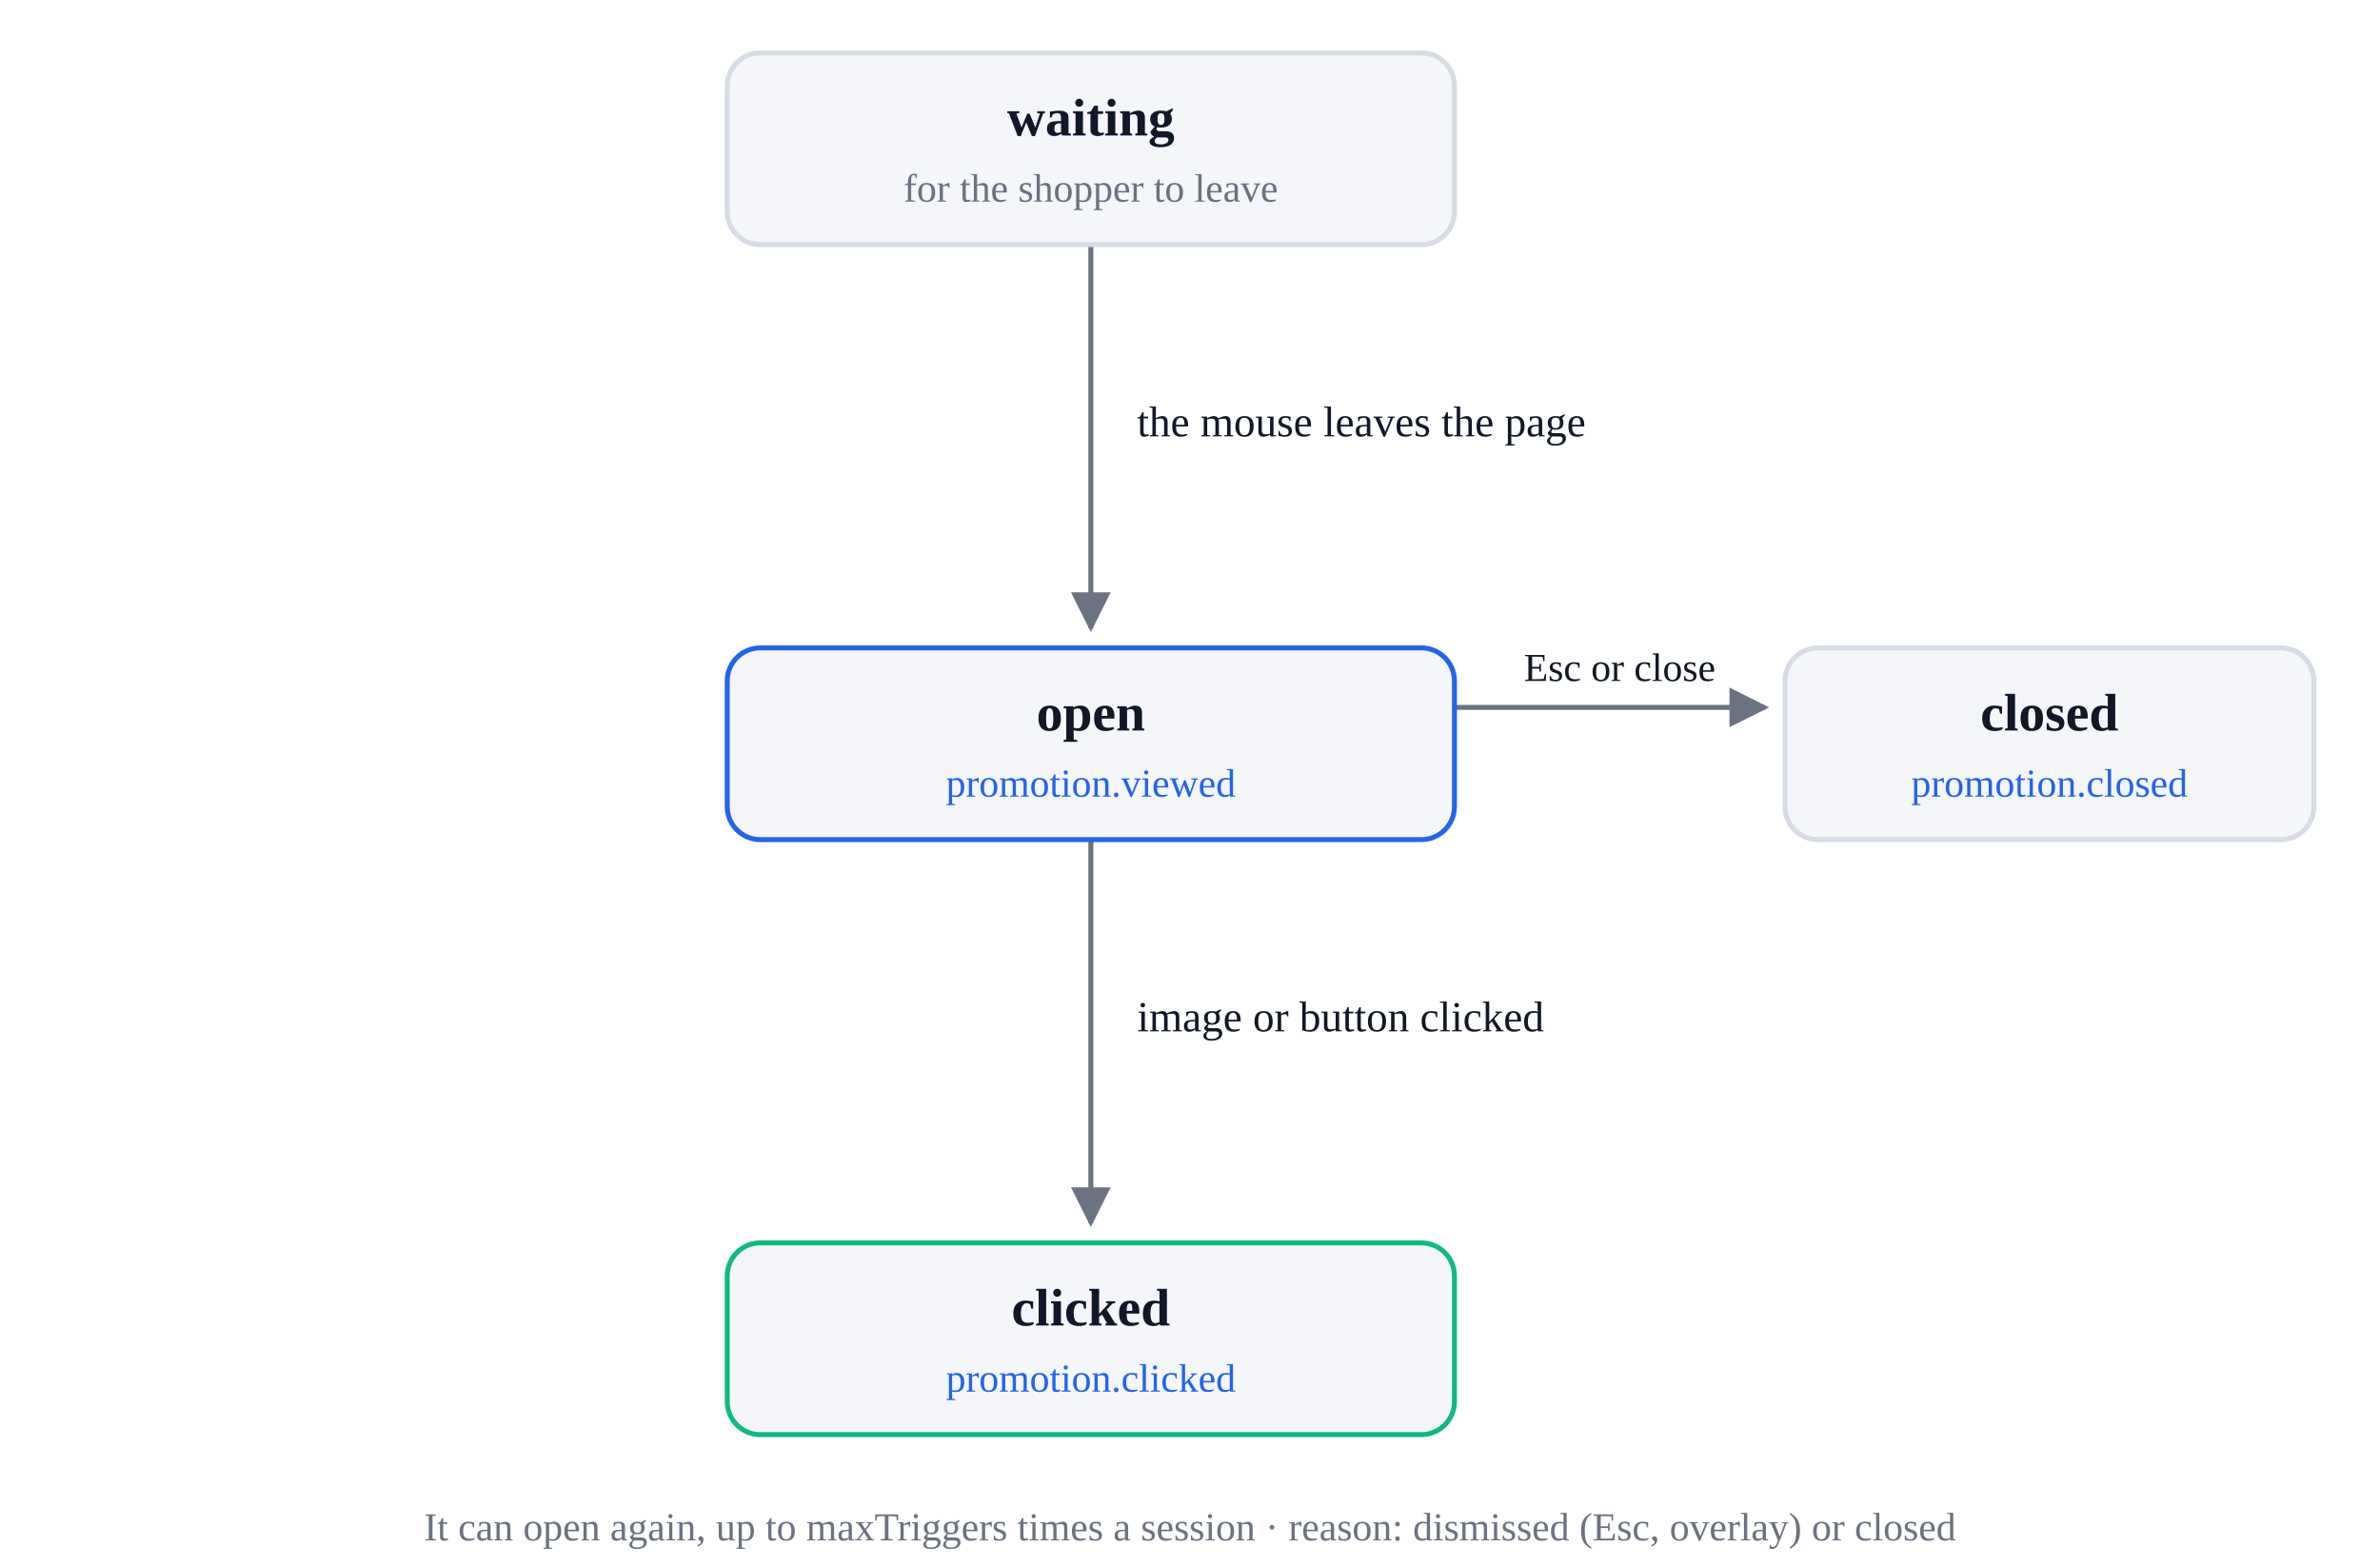
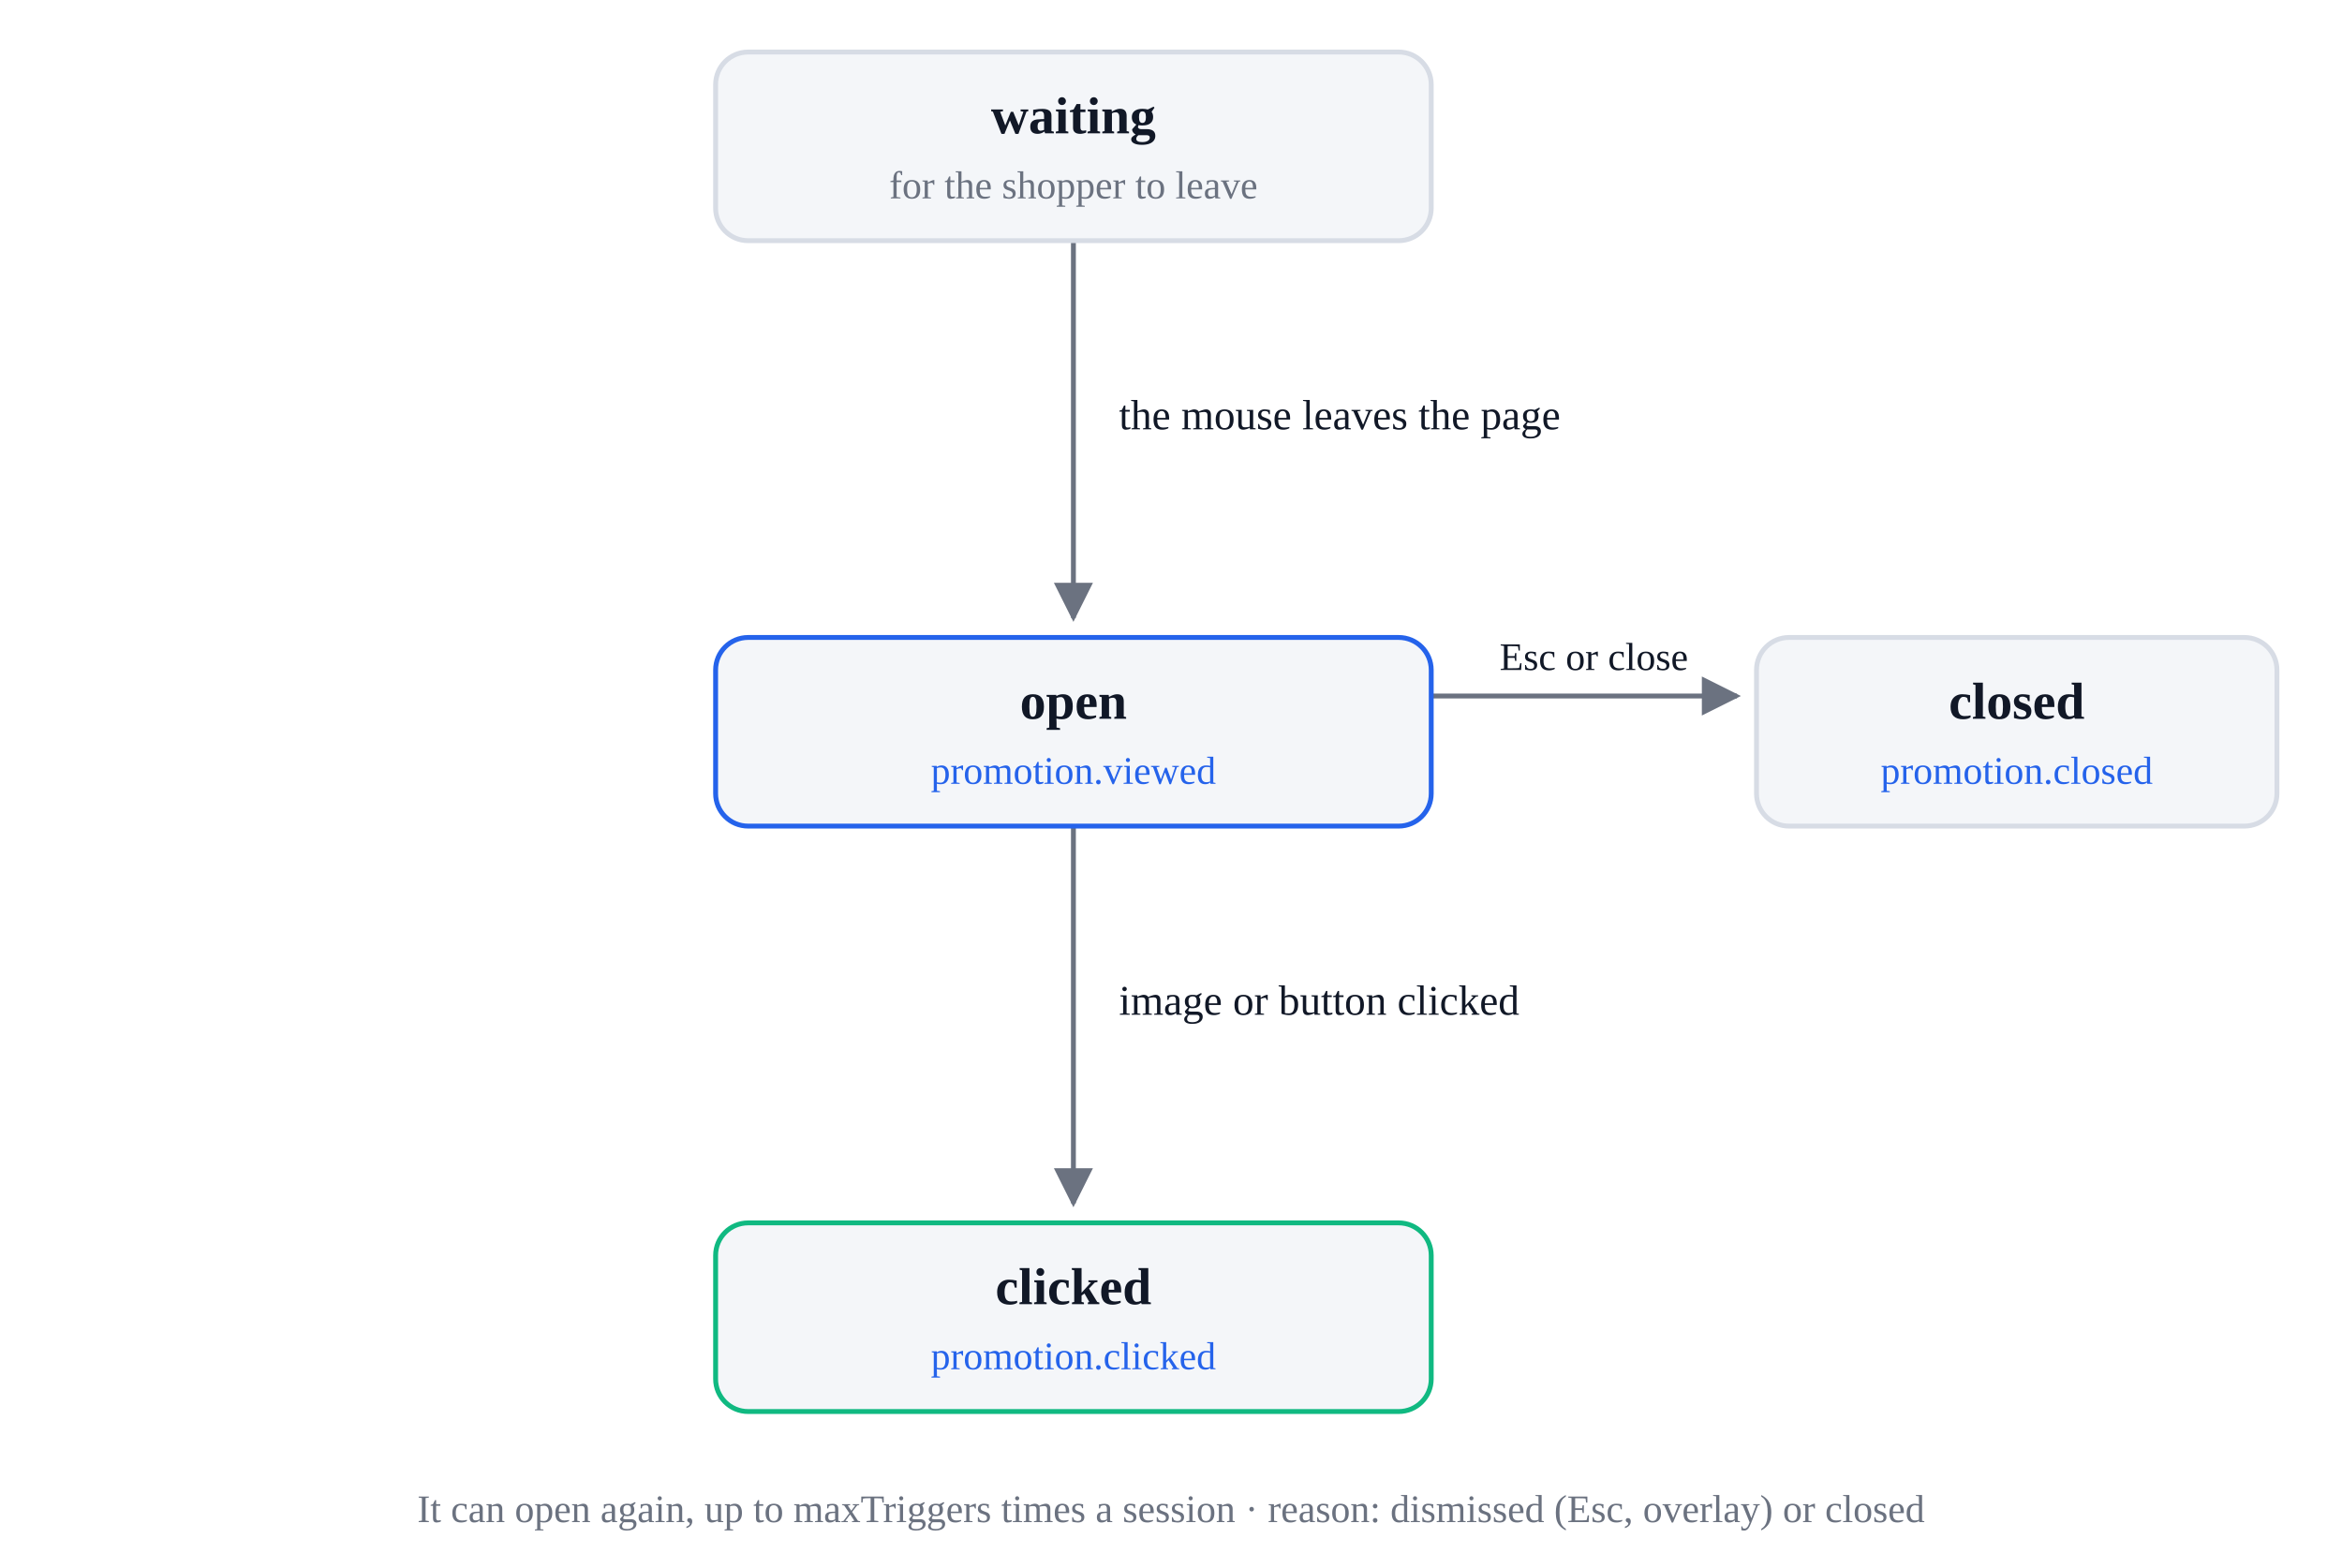
- <svg xmlns="http://www.w3.org/2000/svg" viewBox="0 0 720 474" width="720" height="474" role="img" aria-labelledby="promotions-lifecycle-title promotions-lifecycle-desc" style="font-family: var(--clean-font-body, system-ui, sans-serif)">
+ <svg xmlns="http://www.w3.org/2000/svg" viewBox="0 0 720 482" width="720" height="482" role="img" aria-labelledby="promotions-lifecycle-title promotions-lifecycle-desc" style="font-family: var(--clean-font-body, system-ui, sans-serif)">
  <defs>
    <marker id="promotions-lifecycle-arrow" viewBox="0 0 10 10" refX="9" refY="5" markerWidth="8" markerHeight="8" orient="auto-start-reverse">
      <path d="M0,0 L10,5 L0,10 z" style="fill: var(--clean-fg-muted, #6b7280)" />
    </marker>
  </defs>
  <g>
    <path d="M330 74 V190" marker-end="url(#promotions-lifecycle-arrow)" style="fill: none; stroke: var(--clean-fg-muted, #6b7280); stroke-width: 1.5" />
    <text x="344" y="132" text-anchor="start" style="fill: var(--clean-fg, #111827); font-size: 13px">the mouse leaves the page</text>
    <path d="M330 254 V370" marker-end="url(#promotions-lifecycle-arrow)" style="fill: none; stroke: var(--clean-fg-muted, #6b7280); stroke-width: 1.5" />
    <text x="344" y="312" text-anchor="start" style="fill: var(--clean-fg, #111827); font-size: 13px">image or button clicked</text>
    <path d="M440 214 H534" marker-end="url(#promotions-lifecycle-arrow)" style="fill: none; stroke: var(--clean-fg-muted, #6b7280); stroke-width: 1.5" />
    <text x="490" y="206" text-anchor="middle" style="fill: var(--clean-fg, #111827); font-size: 12px">Esc or close</text>
  </g>
  <g text-anchor="middle">
    <rect x="220" y="16" width="220" height="58" rx="10" style="fill: var(--clean-bg-muted, #f4f6f9); stroke: var(--clean-border, #d7dce5); stroke-width: 1.5" />
    <text x="330" y="41" style="fill: var(--clean-fg, #111827); font-size: 16px; font-weight: 600">waiting</text>
    <text x="330" y="61" style="fill: var(--clean-fg-muted, #6b7280); font-size: 12px">for the shopper to leave</text>
    <rect x="220" y="196" width="220" height="58" rx="10" style="fill: var(--clean-bg-muted, #f4f6f9); stroke: var(--clean-accent, #2563eb); stroke-width: 1.5" />
    <text x="330" y="221" style="fill: var(--clean-fg, #111827); font-size: 16px; font-weight: 600">open</text>
    <text x="330" y="241" style="fill: var(--clean-accent, #2563eb); font-size: 12px; font-family: var(--clean-font-mono, ui-monospace, monospace)">promotion.viewed</text>
    <rect x="220" y="376" width="220" height="58" rx="10" style="fill: var(--clean-bg-muted, #f4f6f9); stroke: var(--color-emerald-500, #10b981); stroke-width: 1.5" />
    <text x="330" y="401" style="fill: var(--clean-fg, #111827); font-size: 16px; font-weight: 600">clicked</text>
    <text x="330" y="421" style="fill: var(--clean-accent, #2563eb); font-size: 12px; font-family: var(--clean-font-mono, ui-monospace, monospace)">promotion.clicked</text>
    <rect x="540" y="196" width="160" height="58" rx="10" style="fill: var(--clean-bg-muted, #f4f6f9); stroke: var(--clean-border, #d7dce5); stroke-width: 1.5" />
    <text x="620" y="221" style="fill: var(--clean-fg, #111827); font-size: 16px; font-weight: 600">closed</text>
    <text x="620" y="241" style="fill: var(--clean-accent, #2563eb); font-size: 12px; font-family: var(--clean-font-mono, ui-monospace, monospace)">promotion.closed</text>
  </g>
-   <text x="360" y="466" text-anchor="middle" style="fill: var(--clean-fg-muted, #6b7280); font-size: 12px">It can open again, up to maxTriggers times a session · reason: dismissed (Esc, overlay) or closed</text>
+   <text x="360" y="468" text-anchor="middle" style="font-size: 12px">
+     <tspan style="fill: var(--clean-fg-muted, #6b7280)">It can open again, up to maxTriggers times a session · reason: dismissed (Esc, overlay) or closed</tspan>
+   </text>
</svg>
